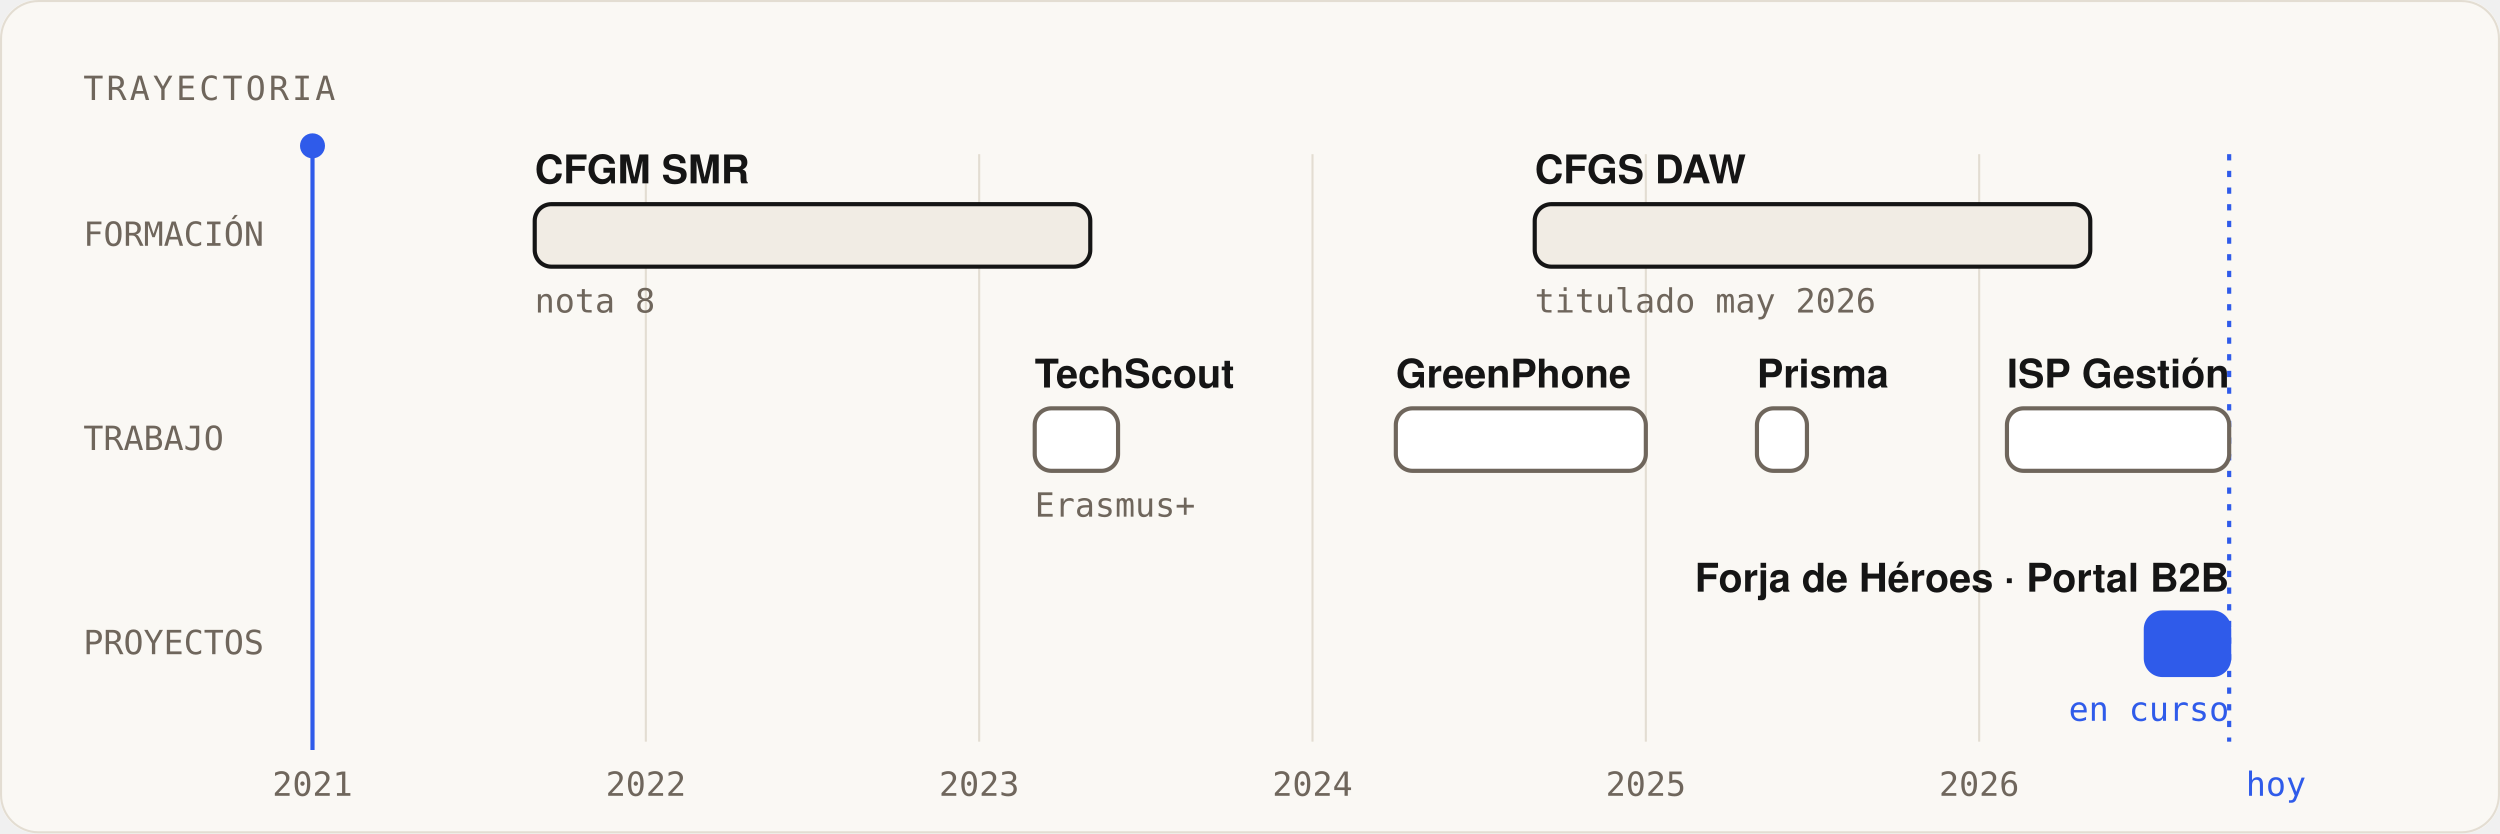
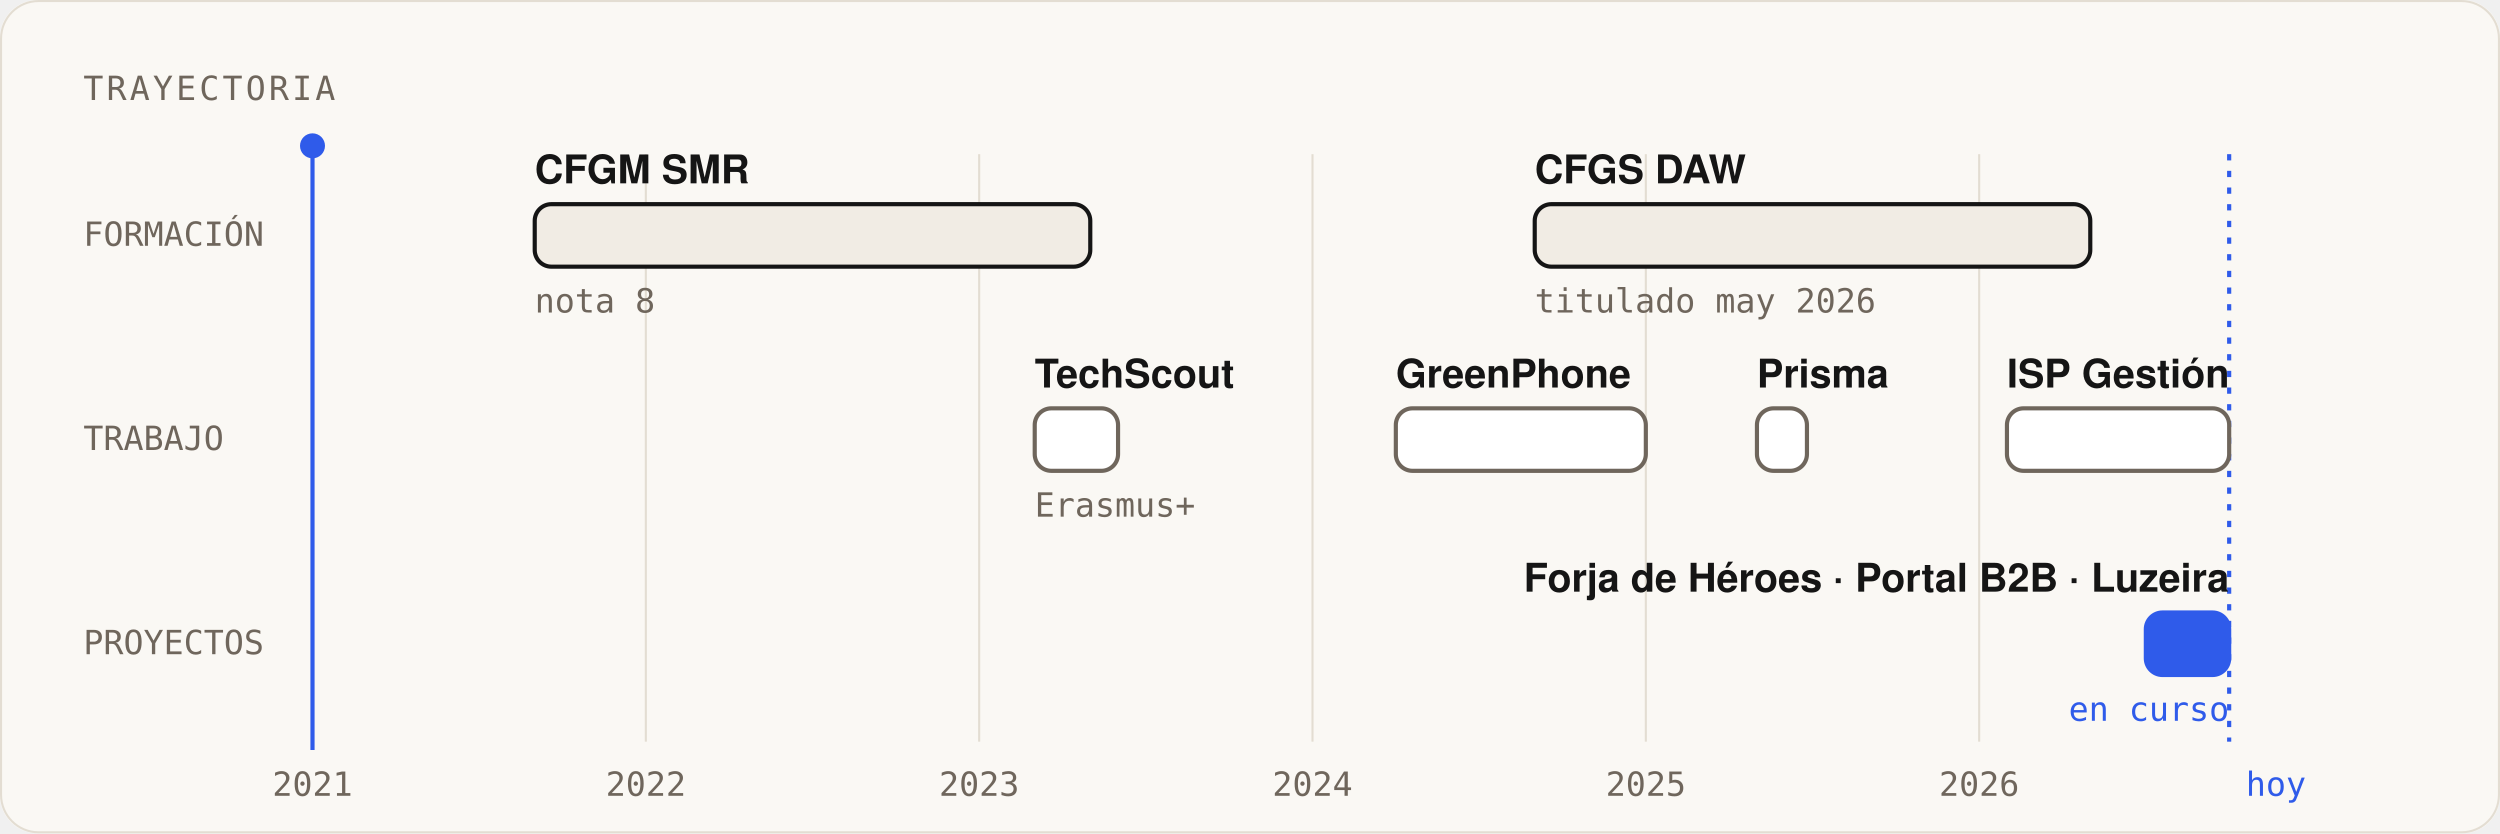
- <svg xmlns="http://www.w3.org/2000/svg" viewBox="0 0 1200 400" width="1200" height="400" role="img" aria-label="Trayectoria: CFGM SMR sep 2021 – may 2023, CFGS DAW sep 2024 – may 2026; TechScout 2023, GreenPhone 2024–2025, Prisma 2025, ISP Gestión feb – oct 2026; proyectos Forja de Héroes y portal B2B desde jul 2026">
+ <svg xmlns="http://www.w3.org/2000/svg" viewBox="0 0 1200 400" width="1200" height="400" role="img" aria-label="Trayectoria: CFGM SMR sep 2021 – may 2023, CFGS DAW sep 2024 – may 2026; TechScout 2023, GreenPhone 2024–2025, Prisma 2025, ISP Gestión feb – oct 2026; proyectos Forja de Héroes y portal B2B desde jul 2026, y Luzeira, publicada en nov 2026">
  <style>.sans{font-family:'Segoe UI','Helvetica Neue',Helvetica,Arial,sans-serif}.mono{font-family:ui-monospace,'SFMono-Regular','Cascadia Code',Menlo,Consolas,monospace}@keyframes up{from{opacity:0;transform:translateY(14px)}to{opacity:1;transform:none}}@keyframes march{to{stroke-dashoffset:-44}}@media (prefers-reduced-motion:reduce){*{animation:none!important}.tapa,.cur,.anim-solo{display:none}}.it{animation:up .6s cubic-bezier(.2,.8,.2,1) both}.b{transform-box:fill-box;transform-origin:left;animation:crece .7s cubic-bezier(.2,.8,.2,1) both;animation-delay:inherit}@keyframes crece{from{transform:scaleX(0)}to{transform:none}}.t0{animation-delay:0.60s}.t1{animation-delay:1.96s}.t2{animation-delay:1.28s}.t3{animation-delay:1.77s}.t4{animation-delay:2.26s}.t5{animation-delay:2.60s}.t6{animation-delay:2.79s}.cab{animation:cab 2.6s linear 0.3s both}@keyframes cab{0%{transform:translateX(0);opacity:1}92%{opacity:1}100%{transform:translateX(920px);opacity:0}}.hoy{animation:march 3s linear infinite}.vivo{animation:crece .7s cubic-bezier(.2,.8,.2,1) 2.79s both,vivo 2.4s ease-in-out 3.59s infinite}@keyframes vivo{50%{opacity:.45}}</style>
  <rect width="1200" height="400" rx="18" fill="#FAF8F4" />
  <rect x="0.5" y="0.5" width="1199" height="399" rx="18" fill="none" stroke="#E3DDD2" />
  <text x="40" y="48" class="mono" font-size="16" fill="#6F665C" letter-spacing="1.5">TRAYECTORIA</text>
  <line x1="150.0" y1="74" x2="150.0" y2="356" stroke="#E3DDD2" stroke-width="1" />
  <text x="150.0" y="382" class="mono" font-size="16" fill="#6F665C" text-anchor="middle">2021</text>
  <line x1="310.0" y1="74" x2="310.0" y2="356" stroke="#E3DDD2" stroke-width="1" />
  <text x="310.0" y="382" class="mono" font-size="16" fill="#6F665C" text-anchor="middle">2022</text>
  <line x1="470.0" y1="74" x2="470.0" y2="356" stroke="#E3DDD2" stroke-width="1" />
  <text x="470.0" y="382" class="mono" font-size="16" fill="#6F665C" text-anchor="middle">2023</text>
  <line x1="630.0" y1="74" x2="630.0" y2="356" stroke="#E3DDD2" stroke-width="1" />
  <text x="630.0" y="382" class="mono" font-size="16" fill="#6F665C" text-anchor="middle">2024</text>
  <line x1="790.0" y1="74" x2="790.0" y2="356" stroke="#E3DDD2" stroke-width="1" />
  <text x="790.0" y="382" class="mono" font-size="16" fill="#6F665C" text-anchor="middle">2025</text>
  <line x1="950.0" y1="74" x2="950.0" y2="356" stroke="#E3DDD2" stroke-width="1" />
  <text x="950.0" y="382" class="mono" font-size="16" fill="#6F665C" text-anchor="middle">2026</text>
  <line x1="1070.0" y1="74" x2="1070.0" y2="356" stroke="#2F5BEA" stroke-width="2" stroke-dasharray="3 5" class="hoy" />
  <text x="1078.0" y="382" class="mono" font-size="16" fill="#2F5BEA">hoy</text>
  <text x="40" y="118" class="mono" font-size="16" fill="#6F665C">FORMACIÓN</text>
  <text x="40" y="216" class="mono" font-size="16" fill="#6F665C">TRABAJO</text>
  <text x="40" y="314" class="mono" font-size="16" fill="#6F665C">PROYECTOS</text>
  <g class="it t0">
    <rect x="256.667" y="98" width="266.667" height="30" class="b" rx="8" fill="#F1ECE4" stroke="#151515" stroke-width="2" />
    <text x="256.667" y="88" class="sans" font-size="19" font-weight="700" fill="#151515">CFGM SMR</text>
    <text x="256.667" y="150" class="mono" font-size="16" fill="#6F665C">nota 8</text>
  </g>
  <g class="it t1">
    <rect x="736.667" y="98" width="266.667" height="30" class="b" rx="8" fill="#F1ECE4" stroke="#151515" stroke-width="2" />
    <text x="736.667" y="88" class="sans" font-size="19" font-weight="700" fill="#151515">CFGS DAW</text>
    <text x="736.667" y="150" class="mono" font-size="16" fill="#6F665C">titulado may 2026</text>
  </g>
  <g class="it t2">
    <rect x="496.667" y="196" width="40.0" height="30" class="b" rx="8" fill="#FFFFFF" stroke="#6F665C" stroke-width="2" />
    <text x="496.667" y="186" class="sans" font-size="19" font-weight="700" fill="#151515">TechScout</text>
    <text x="496.667" y="248" class="mono" font-size="16" fill="#6F665C">Erasmus+</text>
  </g>
  <g class="it t3">
    <rect x="670.0" y="196" width="120.0" height="30" class="b" rx="8" fill="#FFFFFF" stroke="#6F665C" stroke-width="2" />
    <text x="670.0" y="186" class="sans" font-size="19" font-weight="700" fill="#151515">GreenPhone</text>
  </g>
  <g class="it t4">
    <rect x="843.333" y="196" width="24" height="30" class="b" rx="8" fill="#FFFFFF" stroke="#6F665C" stroke-width="2" />
    <text x="843.333" y="186" class="sans" font-size="19" font-weight="700" fill="#151515">Prisma</text>
  </g>
  <g class="it t5">
    <rect x="963.333" y="196" width="106.667" height="30" class="b" rx="8" fill="#FFFFFF" stroke="#6F665C" stroke-width="2" />
    <text x="963.333" y="186" class="sans" font-size="19" font-weight="700" fill="#151515">ISP Gestión</text>
  </g>
  <g class="it t6">
    <rect x="1030.0" y="294" width="40.0" height="30" class="b vivo" rx="8" fill="#2F5BEA" stroke="#2F5BEA" stroke-width="2" />
-     <text x="1070.0" y="284" class="sans" font-size="19" font-weight="700" fill="#151515" text-anchor="end">Forja de Héroes · Portal B2B</text>
+     <text x="1070.0" y="284" class="sans" font-size="19" font-weight="700" fill="#151515" text-anchor="end">Forja de Héroes · Portal B2B · Luzeira</text>
    <text x="1070.0" y="346" class="mono" font-size="16" fill="#2F5BEA" text-anchor="end">en curso</text>
  </g>
  <g class="cab anim-solo">
    <line x1="150.0" y1="70" x2="150.0" y2="360" stroke="#2F5BEA" stroke-width="2" />
    <circle cx="150.0" cy="70" r="6" fill="#2F5BEA" />
  </g>
</svg>
